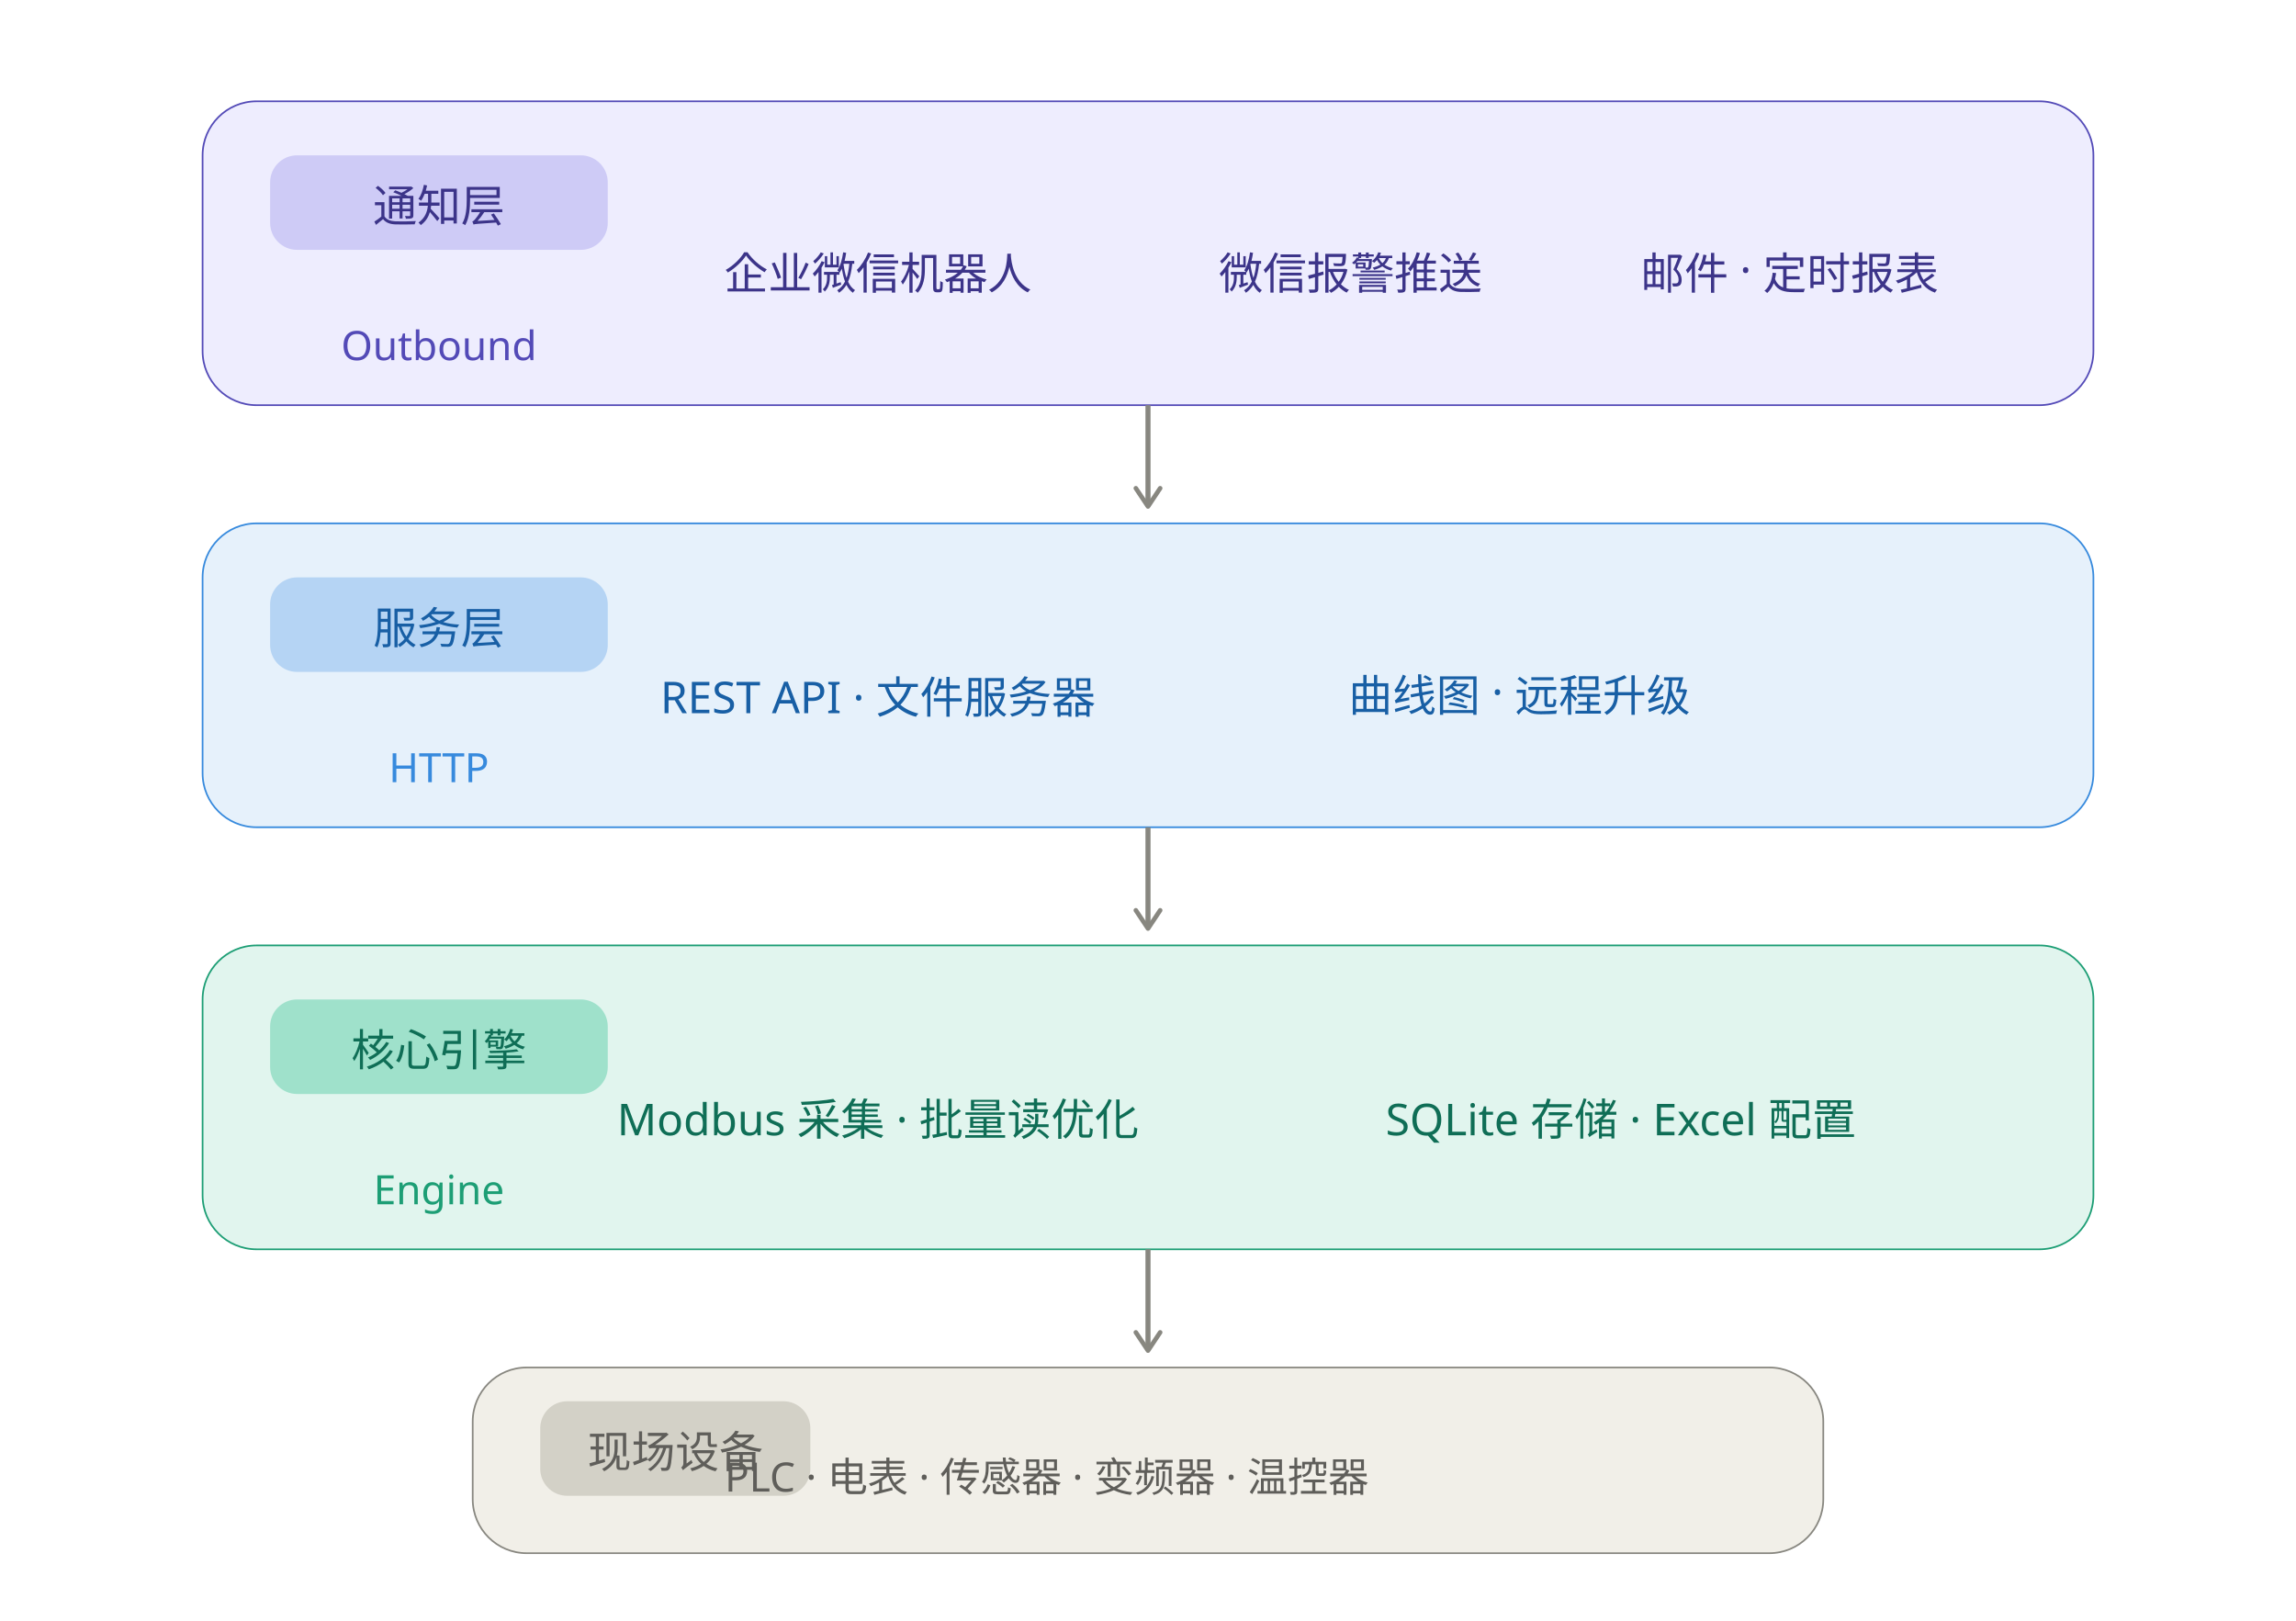
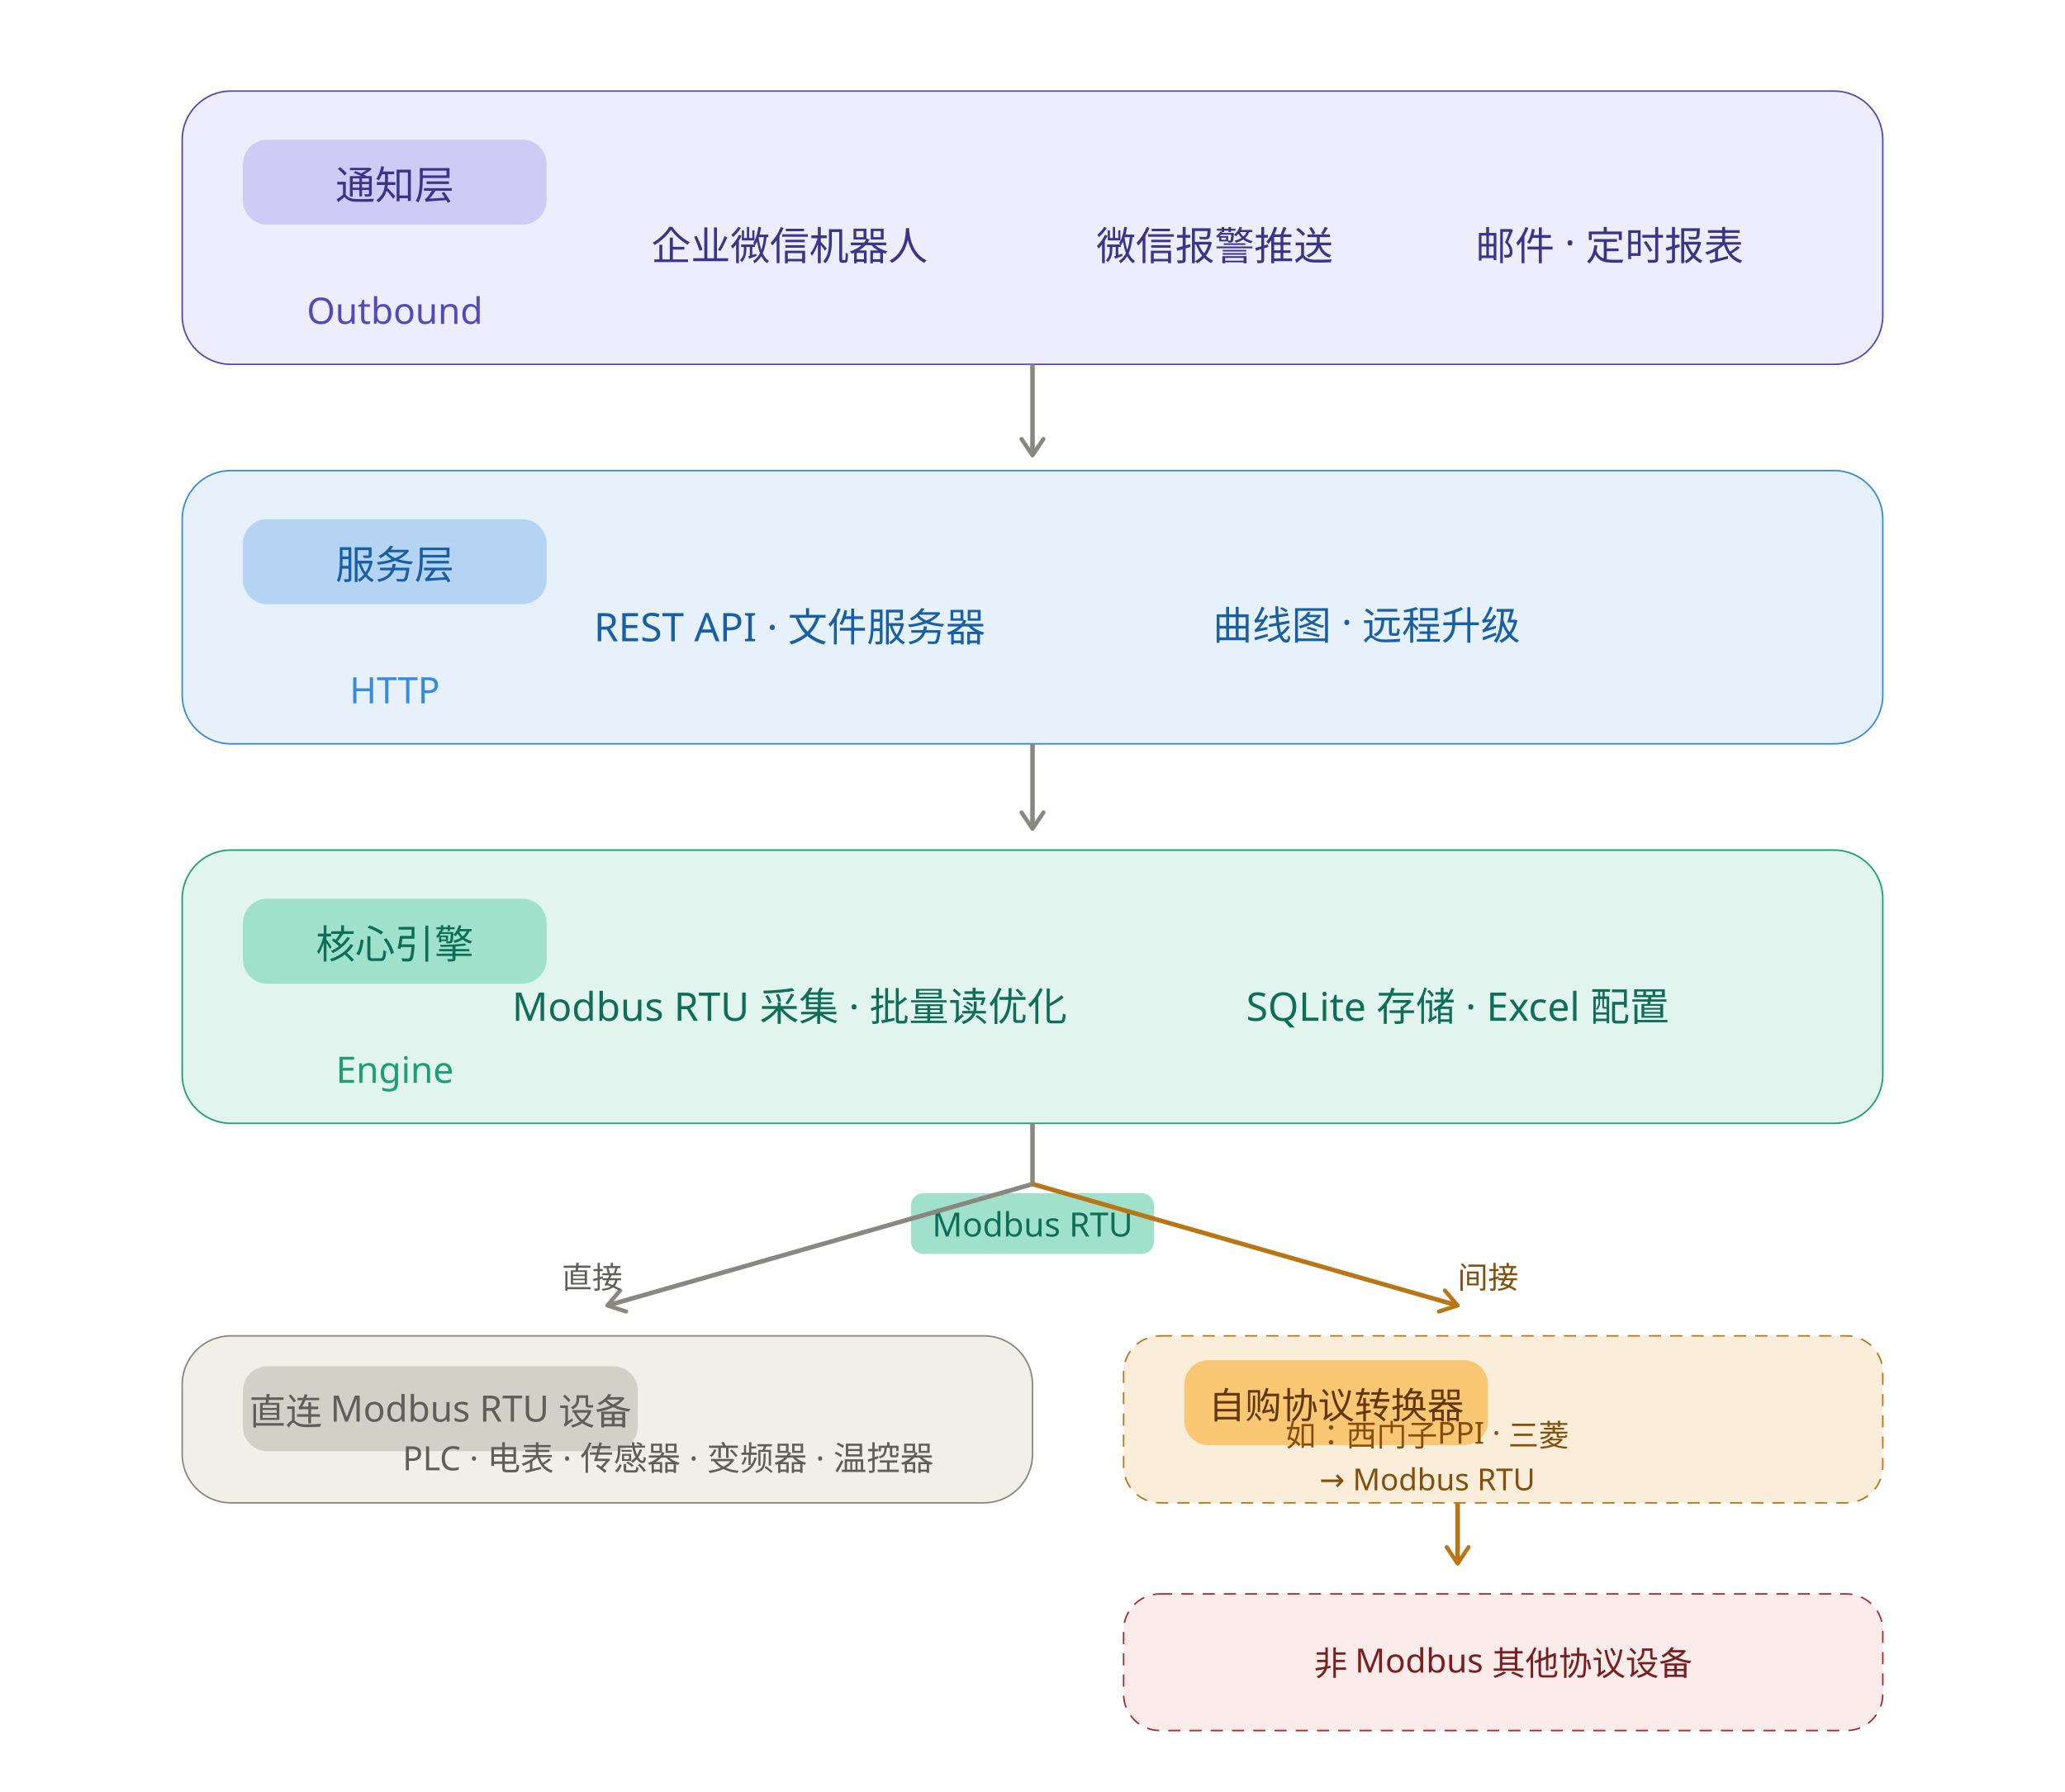
- <svg xmlns="http://www.w3.org/2000/svg" viewBox="0 0 680 480" width="100%" role="img" aria-label="One-modbus software architecture diagram">
+ <svg xmlns="http://www.w3.org/2000/svg" viewBox="0 0 680 590" width="100%" role="img" aria-label="one-modbus system architecture">
  <defs>
-     <marker id="arrow" viewBox="0 0 10 10" refX="8" refY="5" markerWidth="6" markerHeight="6" orient="auto-start-reverse">
+     <marker id="a" viewBox="0 0 10 10" refX="8" refY="5" markerWidth="6" markerHeight="6" orient="auto-start-reverse">
      <path d="M2 1L8 5L2 9" fill="none" stroke="#888780" stroke-width="1.5" stroke-linecap="round" stroke-linejoin="round" />
+     </marker>
+     <marker id="ar" viewBox="0 0 10 10" refX="8" refY="5" markerWidth="6" markerHeight="6" orient="auto-start-reverse">
+       <path d="M2 1L8 5L2 9" fill="none" stroke="#BA7517" stroke-width="1.5" stroke-linecap="round" stroke-linejoin="round" />
    </marker>
  </defs>
  <rect x="60" y="30" width="560" height="90" rx="16" fill="#EEEDFE" stroke="#534AB7" stroke-width="0.5" />
-   <rect x="80" y="46" width="100" height="28" rx="8" fill="#CECBF6" stroke="none" />
+   <rect x="80" y="46" width="100" height="28" rx="8" fill="#CECBF6" />
  <text x="130" y="60" text-anchor="middle" dominant-baseline="central" font-family="sans-serif" font-size="13" font-weight="500" fill="#3C3489">通知层</text>
  <text x="130" y="102" text-anchor="middle" dominant-baseline="central" font-family="sans-serif" font-size="12" fill="#534AB7" font-weight="500">Outbound</text>
  <text x="260" y="80" text-anchor="middle" dominant-baseline="central" font-family="sans-serif" font-size="13" fill="#3C3489">企业微信机器人</text>
  <text x="400" y="80" text-anchor="middle" dominant-baseline="central" font-family="sans-serif" font-size="13" fill="#3C3489">微信报警推送</text>
  <text x="530" y="80" text-anchor="middle" dominant-baseline="central" font-family="sans-serif" font-size="13" fill="#3C3489">邮件 · 定时报表</text>
-   <line x1="340" y1="120" x2="340" y2="150" stroke="#888780" stroke-width="1.5" marker-end="url(#arrow)" />
+   <line x1="340" y1="120" x2="340" y2="150" stroke="#888780" stroke-width="1.5" marker-end="url(#a)" />
  <rect x="60" y="155" width="560" height="90" rx="16" fill="#E6F1FB" stroke="#378ADD" stroke-width="0.5" />
-   <rect x="80" y="171" width="100" height="28" rx="8" fill="#B5D4F4" stroke="none" />
+   <rect x="80" y="171" width="100" height="28" rx="8" fill="#B5D4F4" />
  <text x="130" y="185" text-anchor="middle" dominant-baseline="central" font-family="sans-serif" font-size="13" font-weight="500" fill="#185FA5">服务层</text>
  <text x="130" y="227" text-anchor="middle" dominant-baseline="central" font-family="sans-serif" font-size="12" fill="#378ADD" font-weight="500">HTTP</text>
  <text x="260" y="205" text-anchor="middle" dominant-baseline="central" font-family="sans-serif" font-size="13" fill="#185FA5">REST API · 文件服务器</text>
  <text x="450" y="205" text-anchor="middle" dominant-baseline="central" font-family="sans-serif" font-size="13" fill="#185FA5">曲线图 · 远程升级</text>
-   <line x1="340" y1="245" x2="340" y2="275" stroke="#888780" stroke-width="1.5" marker-end="url(#arrow)" />
+   <line x1="340" y1="245" x2="340" y2="273" stroke="#888780" stroke-width="1.5" marker-end="url(#a)" />
  <rect x="60" y="280" width="560" height="90" rx="16" fill="#E1F5EE" stroke="#1D9E75" stroke-width="0.5" />
-   <rect x="80" y="296" width="100" height="28" rx="8" fill="#9FE1CB" stroke="none" />
+   <rect x="80" y="296" width="100" height="28" rx="8" fill="#9FE1CB" />
  <text x="130" y="310" text-anchor="middle" dominant-baseline="central" font-family="sans-serif" font-size="13" font-weight="500" fill="#0F6E56">核心引擎</text>
  <text x="130" y="352" text-anchor="middle" dominant-baseline="central" font-family="sans-serif" font-size="12" fill="#1D9E75" font-weight="500">Engine</text>
-   <text x="260" y="330" text-anchor="middle" dominant-baseline="central" font-family="sans-serif" font-size="13" fill="#0F6E56">Modbus 采集 · 批量读优化</text>
+   <text x="260" y="330" text-anchor="middle" dominant-baseline="central" font-family="sans-serif" font-size="13" fill="#0F6E56">Modbus RTU 采集 · 批量读优化</text>
  <text x="480" y="330" text-anchor="middle" dominant-baseline="central" font-family="sans-serif" font-size="13" fill="#0F6E56">SQLite 存储 · Excel 配置</text>
-   <line x1="340" y1="370" x2="340" y2="400" stroke="#888780" stroke-width="1.5" marker-end="url(#arrow)" />
-   <rect x="140" y="405" width="400" height="55" rx="16" fill="#F1EFE8" stroke="#888780" stroke-width="0.5" />
-   <rect x="160" y="415" width="80" height="28" rx="8" fill="#D3D1C7" stroke="none" />
-   <text x="200" y="429" text-anchor="middle" dominant-baseline="central" font-family="sans-serif" font-size="13" font-weight="500" fill="#5F5E5A">现场设备</text>
-   <text x="310" y="436" text-anchor="middle" dominant-baseline="central" font-family="sans-serif" font-size="12" fill="#5F5E5A">PLC · 电表 · 传感器 · 变频器 · 温控器</text>
+   <rect x="300" y="393" width="80" height="20" rx="4" fill="#9FE1CB" />
+   <text x="340" y="403" text-anchor="middle" dominant-baseline="central" font-family="sans-serif" font-size="11" font-weight="500" fill="#0F6E56">Modbus RTU</text>
+   <line x1="340" y1="370" x2="340" y2="390" stroke="#888780" stroke-width="1.5" />
+   <line x1="340" y1="390" x2="200" y2="430" stroke="#888780" stroke-width="1.5" marker-end="url(#a)" />
+   <line x1="340" y1="390" x2="480" y2="430" stroke="#BA7517" stroke-width="1.5" marker-end="url(#ar)" />
+   <rect x="60" y="440" width="280" height="55" rx="16" fill="#F1EFE8" stroke="#888780" stroke-width="0.5" />
+   <rect x="80" y="450" width="130" height="28" rx="8" fill="#D3D1C7" />
+   <text x="145" y="464" text-anchor="middle" dominant-baseline="central" font-family="sans-serif" font-size="12" font-weight="500" fill="#5F5E5A">直连 Modbus RTU 设备</text>
+   <text x="220" y="479" text-anchor="middle" dominant-baseline="central" font-family="sans-serif" font-size="11" fill="#5F5E5A">PLC · 电表 · 传感器 · 变频器 · 温控器</text>
+   <rect x="370" y="440" width="250" height="55" rx="12" fill="#FAEEDA" stroke="#BA7517" stroke-width="0.5" stroke-dasharray="4,3" />
+   <rect x="390" y="448" width="100" height="28" rx="8" fill="#FAC775" />
+   <text x="440" y="462" text-anchor="middle" dominant-baseline="central" font-family="sans-serif" font-size="12" font-weight="500" fill="#633806">自购协议转换器</text>
+   <text x="470" y="472" text-anchor="middle" dominant-baseline="central" font-family="sans-serif" font-size="10" fill="#854F0B">如：西门子PPI · 三菱</text>
+   <text x="470" y="486" text-anchor="middle" dominant-baseline="central" font-family="sans-serif" font-size="10" fill="#854F0B">→ Modbus RTU</text>
+   <line x1="480" y1="495" x2="480" y2="515" stroke="#BA7517" stroke-width="1.5" marker-end="url(#ar)" />
+   <rect x="370" y="525" width="250" height="45" rx="12" fill="#FCEBEB" stroke="#A32D2D" stroke-width="0.5" stroke-dasharray="4,3" />
+   <text x="495" y="547" text-anchor="middle" dominant-baseline="central" font-family="sans-serif" font-size="11" fill="#791F1F">非 Modbus 其他协议设备</text>
+   <text x="195" y="420" text-anchor="middle" dominant-baseline="central" font-family="sans-serif" font-size="10" fill="#5F5E5A">直接</text>
+   <text x="490" y="420" text-anchor="middle" dominant-baseline="central" font-family="sans-serif" font-size="10" fill="#854F0B">间接</text>
</svg>
